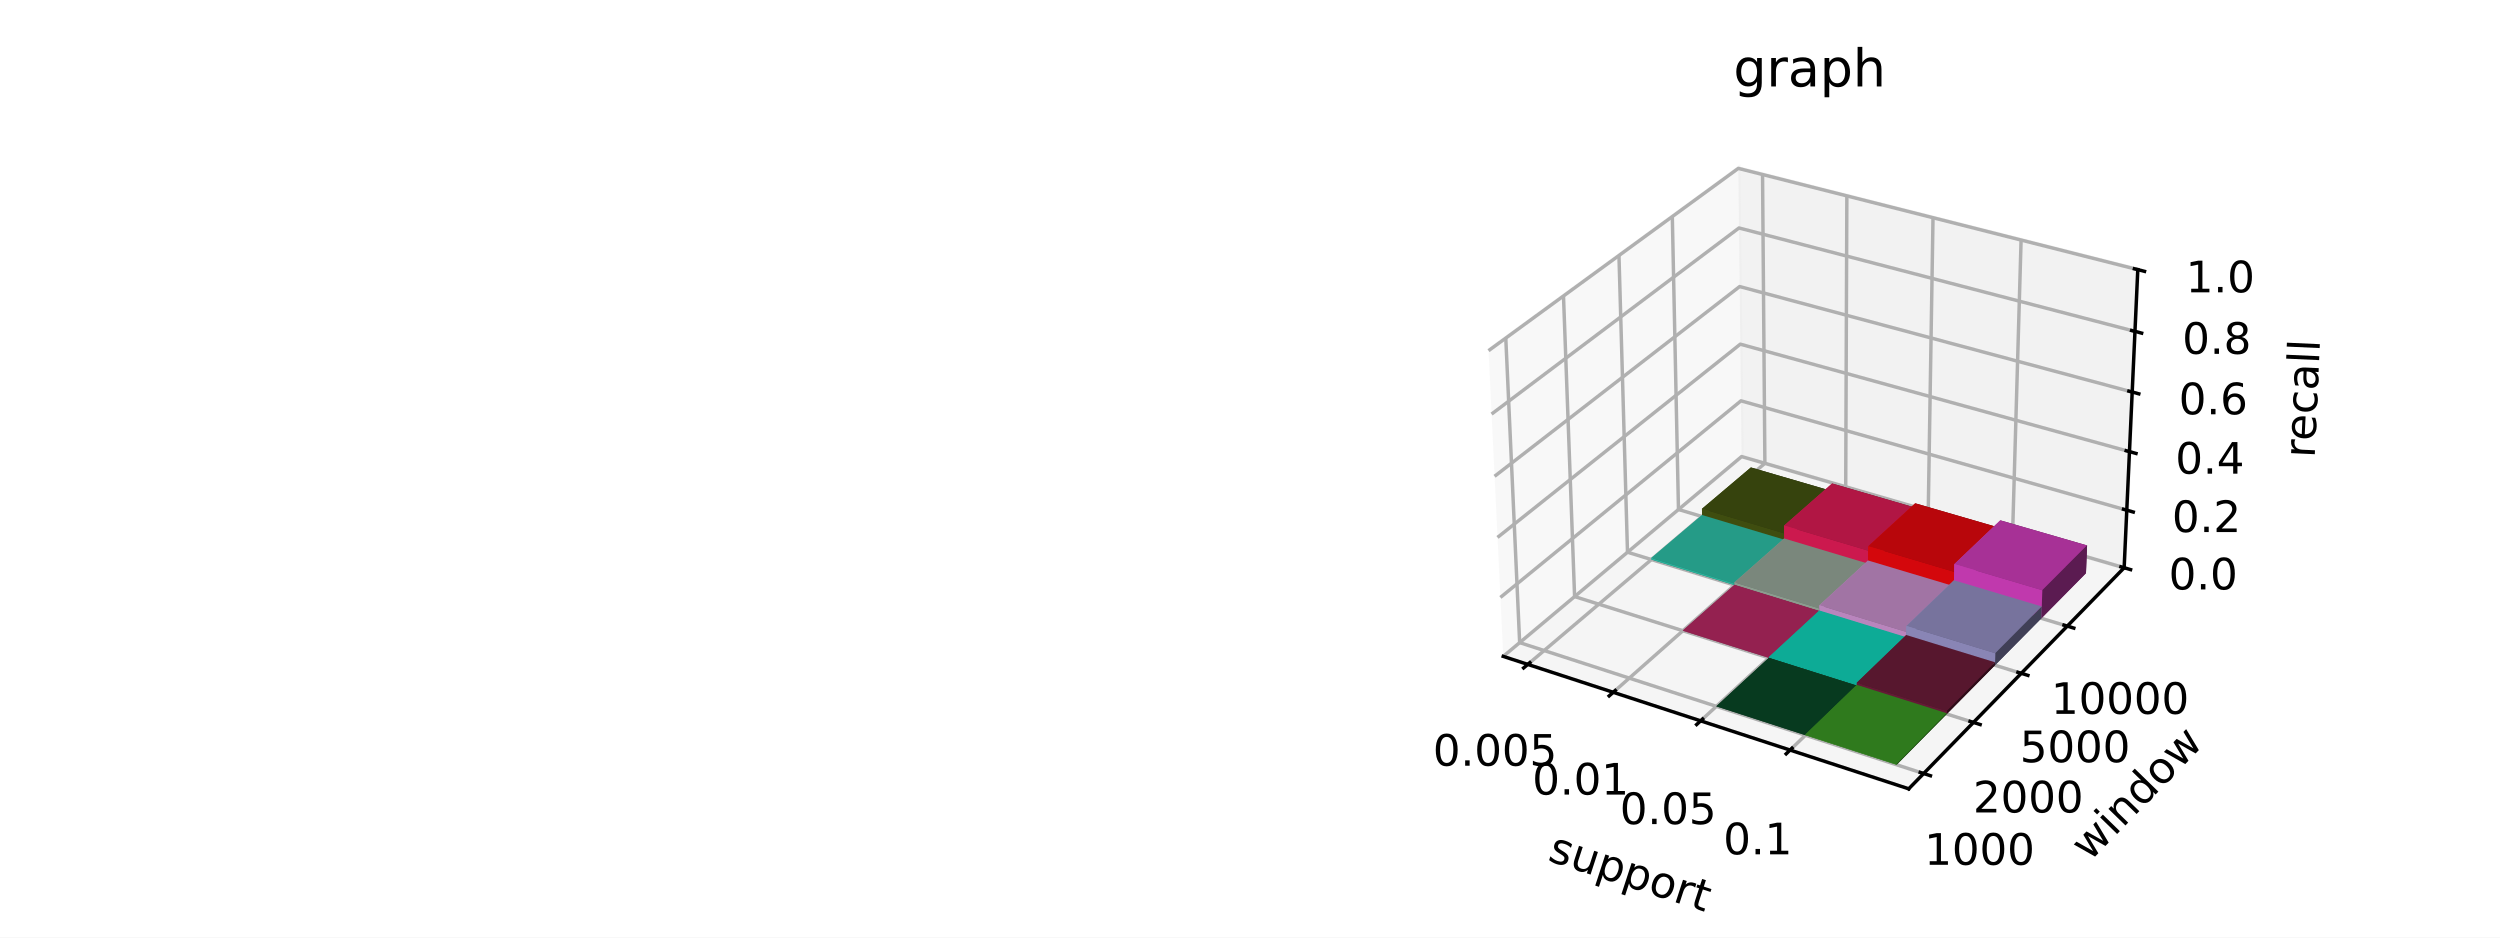
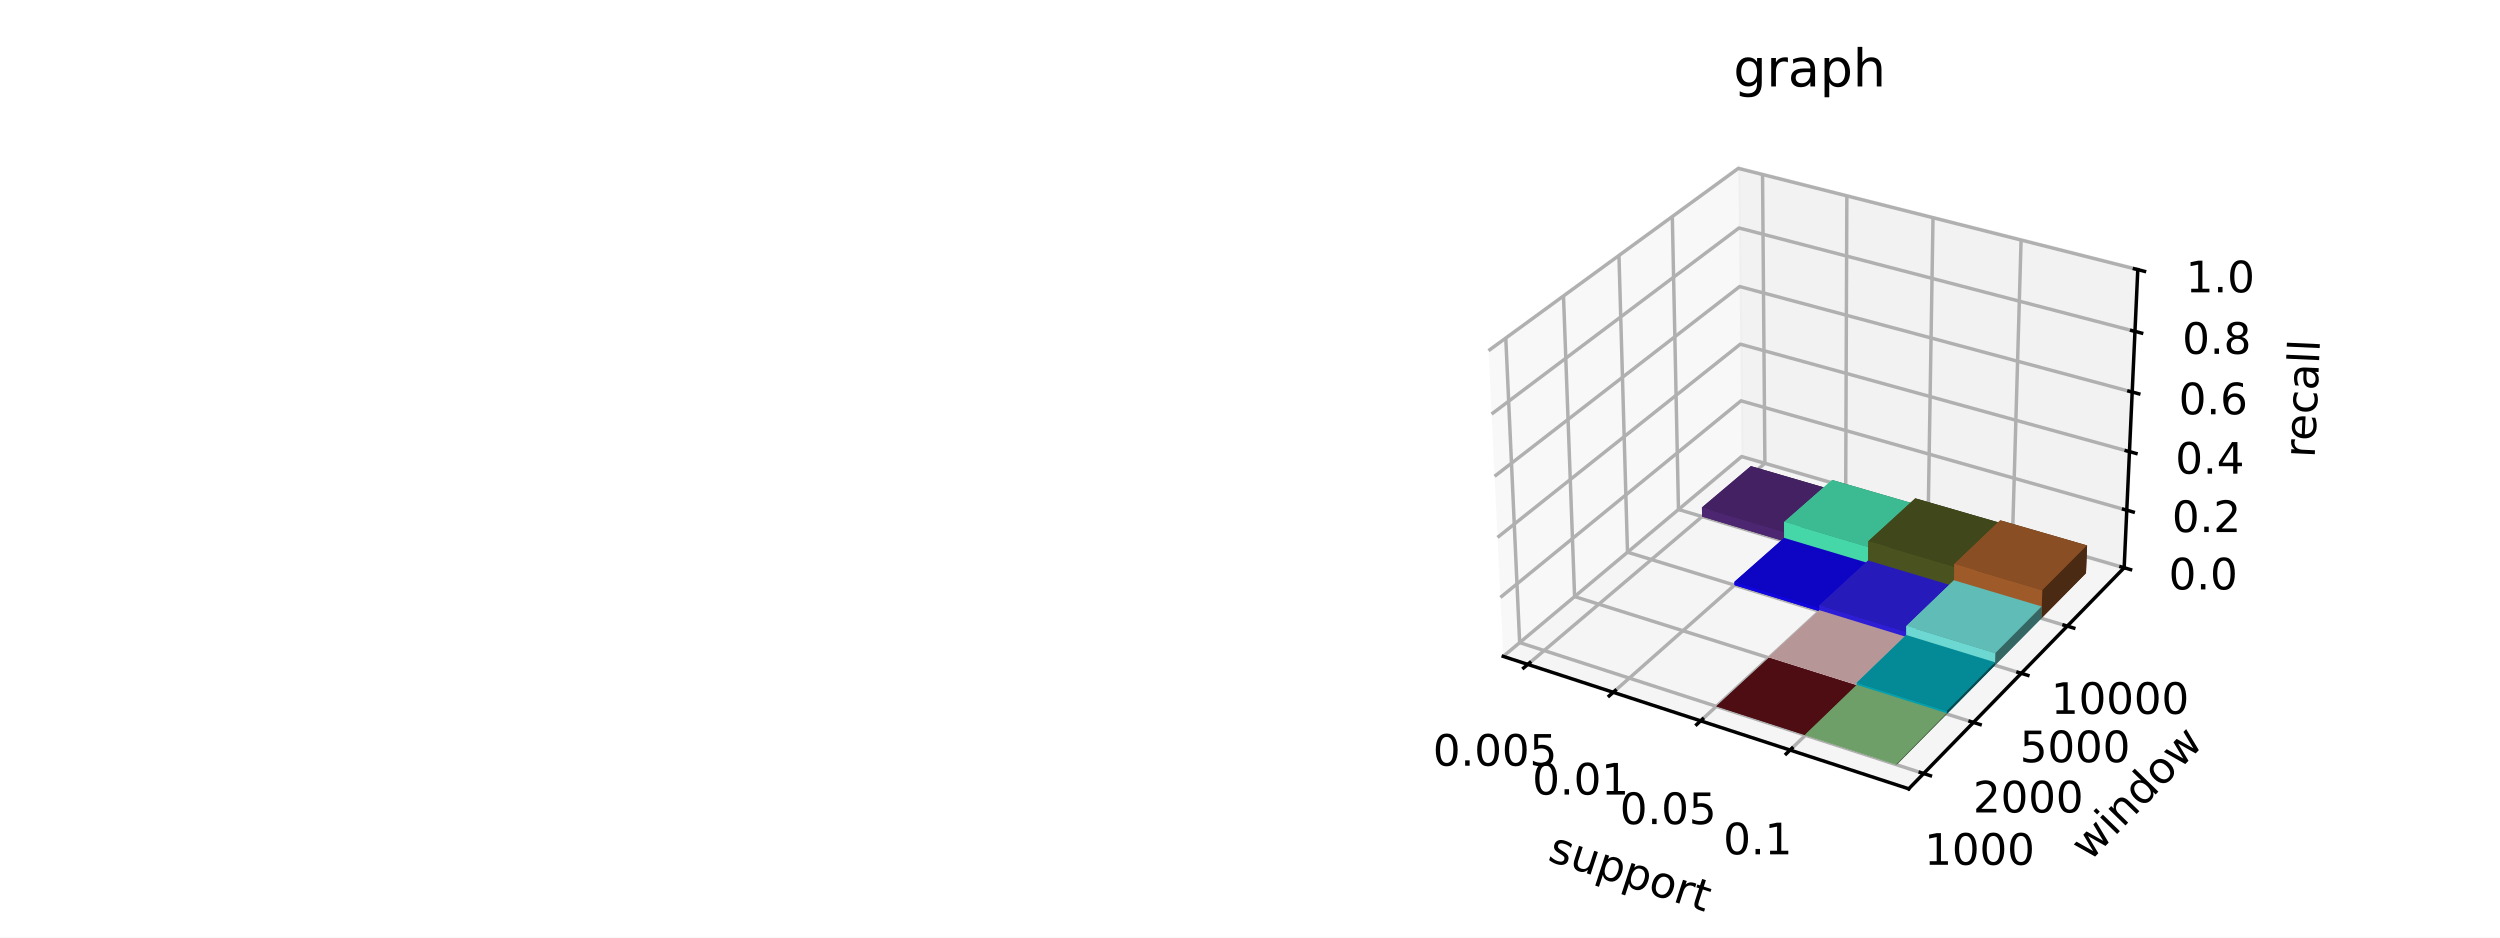
<svg xmlns="http://www.w3.org/2000/svg" xmlns:xlink="http://www.w3.org/1999/xlink" width="576pt" height="216pt" viewBox="0 0 576 216" version="1.1">
  <defs>
    <style type="text/css">*{stroke-linejoin: round; stroke-linecap: butt}</style>
  </defs>
  <g id="figure_1">
    <g id="patch_1">
      <path d="M 0 216  L 576 216  L 576 0  L 0 0  z " style="fill: #ffffff" />
    </g>
    <g id="patch_2">
      <path d="M 333.785 192.24  L 500.105 192.24  L 500.105 25.92  L 333.785 25.92  z " style="fill: #ffffff" />
    </g>
    <g id="pane3d_1">
      <g id="patch_3">
        <path d="M 346.344 151.231  L 401.268 105.192  L 400.505 38.796  L 342.952 80.796  " style="fill: #f2f2f2; opacity: 0.5; stroke: #f2f2f2; stroke-linejoin: miter" />
      </g>
    </g>
    <g id="pane3d_2">
      <g id="patch_4">
        <path d="M 401.268 105.192  L 489.402 130.809  L 492.547 62.126  L 400.505 38.796  " style="fill: #e6e6e6; opacity: 0.5; stroke: #e6e6e6; stroke-linejoin: miter" />
      </g>
    </g>
    <g id="pane3d_3">
      <g id="patch_5">
        <path d="M 346.344 151.231  L 439.77 181.744  L 489.402 130.809  L 401.268 105.192  " style="fill: #ececec; opacity: 0.5; stroke: #ececec; stroke-linejoin: miter" />
      </g>
    </g>
    <g id="grid3d_1">
      <g id="Line3DCollection_1">
        <path d="M 352.002 153.079  L 406.628 106.75  L 406.091 40.212  " style="fill: none; stroke: #b0b0b0; stroke-width: 0.8" />
        <path d="M 371.687 159.508  L 425.253 112.164  L 425.515 45.136  " style="fill: none; stroke: #b0b0b0; stroke-width: 0.8" />
        <path d="M 391.825 166.085  L 444.27 117.691  L 445.366 50.167  " style="fill: none; stroke: #b0b0b0; stroke-width: 0.8" />
        <path d="M 412.432 172.815  L 463.693 123.337  L 465.658 55.311  " style="fill: none; stroke: #b0b0b0; stroke-width: 0.8" />
      </g>
    </g>
    <g id="grid3d_2">
      <g id="Line3DCollection_2">
        <path d="M 346.932 77.891  L 350.129 148.058  L 443.204 178.22  " style="fill: none; stroke: #b0b0b0; stroke-width: 0.8" />
        <path d="M 360.228 68.188  L 362.787 137.447  L 454.675 166.447  " style="fill: none; stroke: #b0b0b0; stroke-width: 0.8" />
        <path d="M 373.008 58.862  L 374.976 127.231  L 465.698 155.136  " style="fill: none; stroke: #b0b0b0; stroke-width: 0.8" />
        <path d="M 385.302 49.89  L 386.719 117.387  L 476.298 144.258  " style="fill: none; stroke: #b0b0b0; stroke-width: 0.8" />
      </g>
    </g>
    <g id="grid3d_3">
      <g id="Line3DCollection_3">
        <path d="M 489.402 130.809  L 401.268 105.192  L 346.344 151.231  " style="fill: none; stroke: #b0b0b0; stroke-width: 0.8" />
        <path d="M 490.009 117.548  L 401.12 92.351  L 345.69 137.65  " style="fill: none; stroke: #b0b0b0; stroke-width: 0.8" />
        <path d="M 490.627 104.055  L 400.97 79.296  L 345.024 123.822  " style="fill: none; stroke: #b0b0b0; stroke-width: 0.8" />
        <path d="M 491.256 90.325  L 400.818 66.022  L 344.346 109.742  " style="fill: none; stroke: #b0b0b0; stroke-width: 0.8" />
        <path d="M 491.896 76.351  L 400.662 52.524  L 343.655 95.403  " style="fill: none; stroke: #b0b0b0; stroke-width: 0.8" />
        <path d="M 492.547 62.126  L 400.505 38.796  L 342.952 80.796  " style="fill: none; stroke: #b0b0b0; stroke-width: 0.8" />
      </g>
    </g>
    <g id="axis3d_1">
      <g id="line2d_1">
        <path d="M 346.344 151.231  L 439.77 181.744  " style="fill: none; stroke: #000000; stroke-width: 0.8; stroke-linecap: square" />
      </g>
      <g id="xtick_1">
        <g id="line2d_2">
          <path d="M 352.478 152.675  L 351.049 153.887  " style="fill: none; stroke: #000000; stroke-width: 0.8; stroke-linecap: square" />
        </g>
        <g id="text_1">
          <g transform="translate(330.1422 176.4231) scale(0.1 -0.1)">
            <defs>
              <path id="DejaVuSans-30" d="M 2034 4250  Q 1547 4250 1301 3770  Q 1056 3291 1056 2328  Q 1056 1369 1301 889  Q 1547 409 2034 409  Q 2525 409 2770 889  Q 3016 1369 3016 2328  Q 3016 3291 2770 3770  Q 2525 4250 2034 4250  z M 2034 4750  Q 2819 4750 3233 4129  Q 3647 3509 3647 2328  Q 3647 1150 3233 529  Q 2819 -91 2034 -91  Q 1250 -91 836 529  Q 422 1150 422 2328  Q 422 3509 836 4129  Q 1250 4750 2034 4750  z " transform="scale(0.015625)" />
              <path id="DejaVuSans-2e" d="M 684 794  L 1344 794  L 1344 0  L 684 0  L 684 794  z " transform="scale(0.015625)" />
              <path id="DejaVuSans-35" d="M 691 4666  L 3169 4666  L 3169 4134  L 1269 4134  L 1269 2991  Q 1406 3038 1543 3061  Q 1681 3084 1819 3084  Q 2600 3084 3056 2656  Q 3513 2228 3513 1497  Q 3513 744 3044 326  Q 2575 -91 1722 -91  Q 1428 -91 1123 -41  Q 819 9 494 109  L 494 744  Q 775 591 1075 516  Q 1375 441 1709 441  Q 2250 441 2565 725  Q 2881 1009 2881 1497  Q 2881 1984 2565 2268  Q 2250 2553 1709 2553  Q 1456 2553 1204 2497  Q 953 2441 691 2322  L 691 4666  z " transform="scale(0.015625)" />
            </defs>
            <use xlink:href="#DejaVuSans-30" />
            <use xlink:href="#DejaVuSans-2e" x="63.623" />
            <use xlink:href="#DejaVuSans-30" x="95.41" />
            <use xlink:href="#DejaVuSans-30" x="159.033" />
            <use xlink:href="#DejaVuSans-35" x="222.656" />
          </g>
        </g>
      </g>
      <g id="xtick_2">
        <g id="line2d_3">
          <path d="M 372.154 159.095  L 370.752 160.335  " style="fill: none; stroke: #000000; stroke-width: 0.8; stroke-linecap: square" />
        </g>
        <g id="text_2">
          <g transform="translate(353.041 183.0712) scale(0.1 -0.1)">
            <defs>
              <path id="DejaVuSans-31" d="M 794 531  L 1825 531  L 1825 4091  L 703 3866  L 703 4441  L 1819 4666  L 2450 4666  L 2450 531  L 3481 531  L 3481 0  L 794 0  L 794 531  z " transform="scale(0.015625)" />
            </defs>
            <use xlink:href="#DejaVuSans-30" />
            <use xlink:href="#DejaVuSans-2e" x="63.623" />
            <use xlink:href="#DejaVuSans-30" x="95.41" />
            <use xlink:href="#DejaVuSans-31" x="159.033" />
          </g>
        </g>
      </g>
      <g id="xtick_3">
        <g id="line2d_4">
          <path d="M 392.283 165.663  L 390.908 166.931  " style="fill: none; stroke: #000000; stroke-width: 0.8; stroke-linecap: square" />
        </g>
        <g id="text_3">
          <g transform="translate(373.2149 189.8732) scale(0.1 -0.1)">
            <use xlink:href="#DejaVuSans-30" />
            <use xlink:href="#DejaVuSans-2e" x="63.623" />
            <use xlink:href="#DejaVuSans-30" x="95.41" />
            <use xlink:href="#DejaVuSans-35" x="159.033" />
          </g>
        </g>
      </g>
      <g id="xtick_4">
        <g id="line2d_5">
          <path d="M 412.88 172.383  L 411.535 173.681  " style="fill: none; stroke: #000000; stroke-width: 0.8; stroke-linecap: square" />
        </g>
        <g id="text_4">
          <g transform="translate(397.0425 196.8345) scale(0.1 -0.1)">
            <use xlink:href="#DejaVuSans-30" />
            <use xlink:href="#DejaVuSans-2e" x="63.623" />
            <use xlink:href="#DejaVuSans-31" x="95.41" />
          </g>
        </g>
      </g>
      <g id="text_5">
        <g transform="translate(356.3474 198.1969) rotate(-341.913) scale(0.1 -0.1)">
          <defs>
            <path id="DejaVuSans-73" d="M 2834 3397  L 2834 2853  Q 2591 2978 2328 3040  Q 2066 3103 1784 3103  Q 1356 3103 1142 2972  Q 928 2841 928 2578  Q 928 2378 1081 2264  Q 1234 2150 1697 2047  L 1894 2003  Q 2506 1872 2764 1633  Q 3022 1394 3022 966  Q 3022 478 2636 193  Q 2250 -91 1575 -91  Q 1294 -91 989 -36  Q 684 19 347 128  L 347 722  Q 666 556 975 473  Q 1284 391 1588 391  Q 1994 391 2212 530  Q 2431 669 2431 922  Q 2431 1156 2273 1281  Q 2116 1406 1581 1522  L 1381 1569  Q 847 1681 609 1914  Q 372 2147 372 2553  Q 372 3047 722 3315  Q 1072 3584 1716 3584  Q 2034 3584 2315 3537  Q 2597 3491 2834 3397  z " transform="scale(0.015625)" />
            <path id="DejaVuSans-75" d="M 544 1381  L 544 3500  L 1119 3500  L 1119 1403  Q 1119 906 1312 657  Q 1506 409 1894 409  Q 2359 409 2629 706  Q 2900 1003 2900 1516  L 2900 3500  L 3475 3500  L 3475 0  L 2900 0  L 2900 538  Q 2691 219 2414 64  Q 2138 -91 1772 -91  Q 1169 -91 856 284  Q 544 659 544 1381  z M 1991 3584  L 1991 3584  z " transform="scale(0.015625)" />
            <path id="DejaVuSans-70" d="M 1159 525  L 1159 -1331  L 581 -1331  L 581 3500  L 1159 3500  L 1159 2969  Q 1341 3281 1617 3432  Q 1894 3584 2278 3584  Q 2916 3584 3314 3078  Q 3713 2572 3713 1747  Q 3713 922 3314 415  Q 2916 -91 2278 -91  Q 1894 -91 1617 61  Q 1341 213 1159 525  z M 3116 1747  Q 3116 2381 2855 2742  Q 2594 3103 2138 3103  Q 1681 3103 1420 2742  Q 1159 2381 1159 1747  Q 1159 1113 1420 752  Q 1681 391 2138 391  Q 2594 391 2855 752  Q 3116 1113 3116 1747  z " transform="scale(0.015625)" />
            <path id="DejaVuSans-6f" d="M 1959 3097  Q 1497 3097 1228 2736  Q 959 2375 959 1747  Q 959 1119 1226 758  Q 1494 397 1959 397  Q 2419 397 2687 759  Q 2956 1122 2956 1747  Q 2956 2369 2687 2733  Q 2419 3097 1959 3097  z M 1959 3584  Q 2709 3584 3137 3096  Q 3566 2609 3566 1747  Q 3566 888 3137 398  Q 2709 -91 1959 -91  Q 1206 -91 779 398  Q 353 888 353 1747  Q 353 2609 779 3096  Q 1206 3584 1959 3584  z " transform="scale(0.015625)" />
            <path id="DejaVuSans-72" d="M 2631 2963  Q 2534 3019 2420 3045  Q 2306 3072 2169 3072  Q 1681 3072 1420 2755  Q 1159 2438 1159 1844  L 1159 0  L 581 0  L 581 3500  L 1159 3500  L 1159 2956  Q 1341 3275 1631 3429  Q 1922 3584 2338 3584  Q 2397 3584 2469 3576  Q 2541 3569 2628 3553  L 2631 2963  z " transform="scale(0.015625)" />
            <path id="DejaVuSans-74" d="M 1172 4494  L 1172 3500  L 2356 3500  L 2356 3053  L 1172 3053  L 1172 1153  Q 1172 725 1289 603  Q 1406 481 1766 481  L 2356 481  L 2356 0  L 1766 0  Q 1100 0 847 248  Q 594 497 594 1153  L 594 3053  L 172 3053  L 172 3500  L 594 3500  L 594 4494  L 1172 4494  z " transform="scale(0.015625)" />
          </defs>
          <use xlink:href="#DejaVuSans-73" />
          <use xlink:href="#DejaVuSans-75" x="52.1" />
          <use xlink:href="#DejaVuSans-70" x="115.479" />
          <use xlink:href="#DejaVuSans-70" x="178.955" />
          <use xlink:href="#DejaVuSans-6f" x="242.432" />
          <use xlink:href="#DejaVuSans-72" x="303.613" />
          <use xlink:href="#DejaVuSans-74" x="344.727" />
        </g>
      </g>
    </g>
    <g id="axis3d_2">
      <g id="line2d_6">
        <path d="M 489.402 130.809  L 439.77 181.744  " style="fill: none; stroke: #000000; stroke-width: 0.8; stroke-linecap: square" />
      </g>
      <g id="xtick_5">
        <g id="line2d_7">
          <path d="M 442.42 177.965  L 444.775 178.729  " style="fill: none; stroke: #000000; stroke-width: 0.8; stroke-linecap: square" />
        </g>
        <g id="text_6">
          <g transform="translate(443.3644 199.2461) scale(0.1 -0.1)">
            <use xlink:href="#DejaVuSans-31" />
            <use xlink:href="#DejaVuSans-30" x="63.623" />
            <use xlink:href="#DejaVuSans-30" x="127.246" />
            <use xlink:href="#DejaVuSans-30" x="190.869" />
          </g>
        </g>
      </g>
      <g id="xtick_6">
        <g id="line2d_8">
          <path d="M 453.902 166.203  L 456.224 166.936  " style="fill: none; stroke: #000000; stroke-width: 0.8; stroke-linecap: square" />
        </g>
        <g id="text_7">
          <g transform="translate(454.589 187.195) scale(0.1 -0.1)">
            <defs>
              <path id="DejaVuSans-32" d="M 1228 531  L 3431 531  L 3431 0  L 469 0  L 469 531  Q 828 903 1448 1529  Q 2069 2156 2228 2338  Q 2531 2678 2651 2914  Q 2772 3150 2772 3378  Q 2772 3750 2511 3984  Q 2250 4219 1831 4219  Q 1534 4219 1204 4116  Q 875 4013 500 3803  L 500 4441  Q 881 4594 1212 4672  Q 1544 4750 1819 4750  Q 2544 4750 2975 4387  Q 3406 4025 3406 3419  Q 3406 3131 3298 2873  Q 3191 2616 2906 2266  Q 2828 2175 2409 1742  Q 1991 1309 1228 531  z " transform="scale(0.015625)" />
            </defs>
            <use xlink:href="#DejaVuSans-32" />
            <use xlink:href="#DejaVuSans-30" x="63.623" />
            <use xlink:href="#DejaVuSans-30" x="127.246" />
            <use xlink:href="#DejaVuSans-30" x="190.869" />
          </g>
        </g>
      </g>
      <g id="xtick_7">
        <g id="line2d_9">
          <path d="M 464.935 154.901  L 467.226 155.606  " style="fill: none; stroke: #000000; stroke-width: 0.8; stroke-linecap: square" />
        </g>
        <g id="text_8">
          <g transform="translate(465.3744 175.6155) scale(0.1 -0.1)">
            <use xlink:href="#DejaVuSans-35" />
            <use xlink:href="#DejaVuSans-30" x="63.623" />
            <use xlink:href="#DejaVuSans-30" x="127.246" />
            <use xlink:href="#DejaVuSans-30" x="190.869" />
          </g>
        </g>
      </g>
      <g id="xtick_8">
        <g id="line2d_10">
          <path d="M 475.545 144.032  L 477.805 144.71  " style="fill: none; stroke: #000000; stroke-width: 0.8; stroke-linecap: square" />
        </g>
        <g id="text_9">
          <g transform="translate(472.5646 164.4804) scale(0.1 -0.1)">
            <use xlink:href="#DejaVuSans-31" />
            <use xlink:href="#DejaVuSans-30" x="63.623" />
            <use xlink:href="#DejaVuSans-30" x="127.246" />
            <use xlink:href="#DejaVuSans-30" x="190.869" />
            <use xlink:href="#DejaVuSans-30" x="254.492" />
          </g>
        </g>
      </g>
      <g id="text_10">
        <g transform="translate(481.4248 198.6808) rotate(-45.74211) scale(0.1 -0.1)">
          <defs>
            <path id="DejaVuSans-77" d="M 269 3500  L 844 3500  L 1563 769  L 2278 3500  L 2956 3500  L 3675 769  L 4391 3500  L 4966 3500  L 4050 0  L 3372 0  L 2619 2869  L 1863 0  L 1184 0  L 269 3500  z " transform="scale(0.015625)" />
            <path id="DejaVuSans-69" d="M 603 3500  L 1178 3500  L 1178 0  L 603 0  L 603 3500  z M 603 4863  L 1178 4863  L 1178 4134  L 603 4134  L 603 4863  z " transform="scale(0.015625)" />
            <path id="DejaVuSans-6e" d="M 3513 2113  L 3513 0  L 2938 0  L 2938 2094  Q 2938 2591 2744 2837  Q 2550 3084 2163 3084  Q 1697 3084 1428 2787  Q 1159 2491 1159 1978  L 1159 0  L 581 0  L 581 3500  L 1159 3500  L 1159 2956  Q 1366 3272 1645 3428  Q 1925 3584 2291 3584  Q 2894 3584 3203 3211  Q 3513 2838 3513 2113  z " transform="scale(0.015625)" />
            <path id="DejaVuSans-64" d="M 2906 2969  L 2906 4863  L 3481 4863  L 3481 0  L 2906 0  L 2906 525  Q 2725 213 2448 61  Q 2172 -91 1784 -91  Q 1150 -91 751 415  Q 353 922 353 1747  Q 353 2572 751 3078  Q 1150 3584 1784 3584  Q 2172 3584 2448 3432  Q 2725 3281 2906 2969  z M 947 1747  Q 947 1113 1208 752  Q 1469 391 1925 391  Q 2381 391 2643 752  Q 2906 1113 2906 1747  Q 2906 2381 2643 2742  Q 2381 3103 1925 3103  Q 1469 3103 1208 2742  Q 947 2381 947 1747  z " transform="scale(0.015625)" />
          </defs>
          <use xlink:href="#DejaVuSans-77" />
          <use xlink:href="#DejaVuSans-69" x="81.787" />
          <use xlink:href="#DejaVuSans-6e" x="109.57" />
          <use xlink:href="#DejaVuSans-64" x="172.949" />
          <use xlink:href="#DejaVuSans-6f" x="236.426" />
          <use xlink:href="#DejaVuSans-77" x="297.607" />
        </g>
      </g>
    </g>
    <g id="axis3d_3">
      <g id="line2d_11">
        <path d="M 489.402 130.809  L 492.547 62.126  " style="fill: none; stroke: #000000; stroke-width: 0.8; stroke-linecap: square" />
      </g>
      <g id="xtick_9">
        <g id="line2d_12">
          <path d="M 488.662 130.594  L 490.883 131.24  " style="fill: none; stroke: #000000; stroke-width: 0.8; stroke-linecap: square" />
        </g>
        <g id="text_11">
          <g transform="translate(499.6663 135.8073) scale(0.1 -0.1)">
            <use xlink:href="#DejaVuSans-30" />
            <use xlink:href="#DejaVuSans-2e" x="63.623" />
            <use xlink:href="#DejaVuSans-30" x="95.41" />
          </g>
        </g>
      </g>
      <g id="xtick_10">
        <g id="line2d_13">
          <path d="M 489.263 117.336  L 491.504 117.972  " style="fill: none; stroke: #000000; stroke-width: 0.8; stroke-linecap: square" />
        </g>
        <g id="text_12">
          <g transform="translate(500.4274 122.5877) scale(0.1 -0.1)">
            <use xlink:href="#DejaVuSans-30" />
            <use xlink:href="#DejaVuSans-2e" x="63.623" />
            <use xlink:href="#DejaVuSans-32" x="95.41" />
          </g>
        </g>
      </g>
      <g id="xtick_11">
        <g id="line2d_14">
          <path d="M 489.874 103.847  L 492.135 104.472  " style="fill: none; stroke: #000000; stroke-width: 0.8; stroke-linecap: square" />
        </g>
        <g id="text_13">
          <g transform="translate(501.2018 109.1385) scale(0.1 -0.1)">
            <defs>
              <path id="DejaVuSans-34" d="M 2419 4116  L 825 1625  L 2419 1625  L 2419 4116  z M 2253 4666  L 3047 4666  L 3047 1625  L 3713 1625  L 3713 1100  L 3047 1100  L 3047 0  L 2419 0  L 2419 1100  L 313 1100  L 313 1709  L 2253 4666  z " transform="scale(0.015625)" />
            </defs>
            <use xlink:href="#DejaVuSans-30" />
            <use xlink:href="#DejaVuSans-2e" x="63.623" />
            <use xlink:href="#DejaVuSans-34" x="95.41" />
          </g>
        </g>
      </g>
      <g id="xtick_12">
        <g id="line2d_15">
          <path d="M 490.496 90.121  L 492.778 90.734  " style="fill: none; stroke: #000000; stroke-width: 0.8; stroke-linecap: square" />
        </g>
        <g id="text_14">
          <g transform="translate(501.9897 95.45369) scale(0.1 -0.1)">
            <defs>
              <path id="DejaVuSans-36" d="M 2113 2584  Q 1688 2584 1439 2293  Q 1191 2003 1191 1497  Q 1191 994 1439 701  Q 1688 409 2113 409  Q 2538 409 2786 701  Q 3034 994 3034 1497  Q 3034 2003 2786 2293  Q 2538 2584 2113 2584  z M 3366 4563  L 3366 3988  Q 3128 4100 2886 4159  Q 2644 4219 2406 4219  Q 1781 4219 1451 3797  Q 1122 3375 1075 2522  Q 1259 2794 1537 2939  Q 1816 3084 2150 3084  Q 2853 3084 3261 2657  Q 3669 2231 3669 1497  Q 3669 778 3244 343  Q 2819 -91 2113 -91  Q 1303 -91 875 529  Q 447 1150 447 2328  Q 447 3434 972 4092  Q 1497 4750 2381 4750  Q 2619 4750 2861 4703  Q 3103 4656 3366 4563  z " transform="scale(0.015625)" />
            </defs>
            <use xlink:href="#DejaVuSans-30" />
            <use xlink:href="#DejaVuSans-2e" x="63.623" />
            <use xlink:href="#DejaVuSans-36" x="95.41" />
          </g>
        </g>
      </g>
      <g id="xtick_13">
        <g id="line2d_16">
          <path d="M 491.129 76.151  L 493.432 76.752  " style="fill: none; stroke: #000000; stroke-width: 0.8; stroke-linecap: square" />
        </g>
        <g id="text_15">
          <g transform="translate(502.7915 81.52706) scale(0.1 -0.1)">
            <defs>
              <path id="DejaVuSans-38" d="M 2034 2216  Q 1584 2216 1326 1975  Q 1069 1734 1069 1313  Q 1069 891 1326 650  Q 1584 409 2034 409  Q 2484 409 2743 651  Q 3003 894 3003 1313  Q 3003 1734 2745 1975  Q 2488 2216 2034 2216  z M 1403 2484  Q 997 2584 770 2862  Q 544 3141 544 3541  Q 544 4100 942 4425  Q 1341 4750 2034 4750  Q 2731 4750 3128 4425  Q 3525 4100 3525 3541  Q 3525 3141 3298 2862  Q 3072 2584 2669 2484  Q 3125 2378 3379 2068  Q 3634 1759 3634 1313  Q 3634 634 3220 271  Q 2806 -91 2034 -91  Q 1263 -91 848 271  Q 434 634 434 1313  Q 434 1759 690 2068  Q 947 2378 1403 2484  z M 1172 3481  Q 1172 3119 1398 2916  Q 1625 2713 2034 2713  Q 2441 2713 2670 2916  Q 2900 3119 2900 3481  Q 2900 3844 2670 4047  Q 2441 4250 2034 4250  Q 1625 4250 1398 4047  Q 1172 3844 1172 3481  z " transform="scale(0.015625)" />
            </defs>
            <use xlink:href="#DejaVuSans-30" />
            <use xlink:href="#DejaVuSans-2e" x="63.623" />
            <use xlink:href="#DejaVuSans-38" x="95.41" />
          </g>
        </g>
      </g>
      <g id="xtick_14">
        <g id="line2d_17">
          <path d="M 491.773 61.93  L 494.097 62.519  " style="fill: none; stroke: #000000; stroke-width: 0.8; stroke-linecap: square" />
        </g>
        <g id="text_16">
          <g transform="translate(503.6077 67.35212) scale(0.1 -0.1)">
            <use xlink:href="#DejaVuSans-31" />
            <use xlink:href="#DejaVuSans-2e" x="63.623" />
            <use xlink:href="#DejaVuSans-30" x="95.41" />
          </g>
        </g>
      </g>
      <g id="text_17">
        <g transform="translate(533.2896 105.5552) rotate(-87.37809) scale(0.1 -0.1)">
          <defs>
            <path id="DejaVuSans-65" d="M 3597 1894  L 3597 1613  L 953 1613  Q 991 1019 1311 708  Q 1631 397 2203 397  Q 2534 397 2845 478  Q 3156 559 3463 722  L 3463 178  Q 3153 47 2828 -22  Q 2503 -91 2169 -91  Q 1331 -91 842 396  Q 353 884 353 1716  Q 353 2575 817 3079  Q 1281 3584 2069 3584  Q 2775 3584 3186 3129  Q 3597 2675 3597 1894  z M 3022 2063  Q 3016 2534 2758 2815  Q 2500 3097 2075 3097  Q 1594 3097 1305 2825  Q 1016 2553 972 2059  L 3022 2063  z " transform="scale(0.015625)" />
            <path id="DejaVuSans-63" d="M 3122 3366  L 3122 2828  Q 2878 2963 2633 3030  Q 2388 3097 2138 3097  Q 1578 3097 1268 2742  Q 959 2388 959 1747  Q 959 1106 1268 751  Q 1578 397 2138 397  Q 2388 397 2633 464  Q 2878 531 3122 666  L 3122 134  Q 2881 22 2623 -34  Q 2366 -91 2075 -91  Q 1284 -91 818 406  Q 353 903 353 1747  Q 353 2603 823 3093  Q 1294 3584 2113 3584  Q 2378 3584 2631 3529  Q 2884 3475 3122 3366  z " transform="scale(0.015625)" />
            <path id="DejaVuSans-61" d="M 2194 1759  Q 1497 1759 1228 1600  Q 959 1441 959 1056  Q 959 750 1161 570  Q 1363 391 1709 391  Q 2188 391 2477 730  Q 2766 1069 2766 1631  L 2766 1759  L 2194 1759  z M 3341 1997  L 3341 0  L 2766 0  L 2766 531  Q 2569 213 2275 61  Q 1981 -91 1556 -91  Q 1019 -91 701 211  Q 384 513 384 1019  Q 384 1609 779 1909  Q 1175 2209 1959 2209  L 2766 2209  L 2766 2266  Q 2766 2663 2505 2880  Q 2244 3097 1772 3097  Q 1472 3097 1187 3025  Q 903 2953 641 2809  L 641 3341  Q 956 3463 1253 3523  Q 1550 3584 1831 3584  Q 2591 3584 2966 3190  Q 3341 2797 3341 1997  z " transform="scale(0.015625)" />
            <path id="DejaVuSans-6c" d="M 603 4863  L 1178 4863  L 1178 0  L 603 0  L 603 4863  z " transform="scale(0.015625)" />
          </defs>
          <use xlink:href="#DejaVuSans-72" />
          <use xlink:href="#DejaVuSans-65" x="38.863" />
          <use xlink:href="#DejaVuSans-63" x="100.387" />
          <use xlink:href="#DejaVuSans-61" x="155.367" />
          <use xlink:href="#DejaVuSans-6c" x="216.646" />
          <use xlink:href="#DejaVuSans-6c" x="244.43" />
        </g>
      </g>
    </g>
    <g id="axes_1">
      <g id="Poly3DCollection_1">
-         <path d="M 403.42 109.471  L 403.402 107.697  L 422.113 113.156  L 422.11 114.942  z " clip-path="url(#p45c128a2d9)" style="fill: #1e2407" />
-         <path d="M 392.161 119.02  L 392.13 117.225  L 403.402 107.697  L 403.42 109.471  z " clip-path="url(#p45c128a2d9)" style="fill: #3f4d0f" />
-         <path d="M 392.161 119.02  L 403.42 109.471  L 422.11 114.942  L 411.076 124.694  z " clip-path="url(#p45c128a2d9)" style="fill: #262e09" />
-         <path d="M 392.13 117.225  L 411.067 122.886  L 422.113 113.156  L 403.402 107.697  z " clip-path="url(#p45c128a2d9)" style="fill: #36430d" />
-         <path d="M 422.11 114.942  L 422.117 111.392  L 441.247 116.954  L 441.196 120.528  z " clip-path="url(#p45c128a2d9)" style="fill: #600c25" />
-         <path d="M 411.076 124.694  L 422.11 114.942  L 422.113 113.156  L 411.067 122.886  z " clip-path="url(#p45c128a2d9)" style="fill: #1e2407" />
-         <path d="M 411.076 124.694  L 411.057 121.101  L 422.117 111.392  L 422.11 114.942  z " clip-path="url(#p45c128a2d9)" style="fill: #cc194e" />
-         <path d="M 392.161 119.02  L 392.155 118.662  L 411.075 124.334  L 411.076 124.694  z " clip-path="url(#p45c128a2d9)" style="fill: #145449" />
-         <path d="M 392.161 119.02  L 411.076 124.694  L 411.067 122.886  L 392.13 117.225  z " clip-path="url(#p45c128a2d9)" style="fill: #3f4d0f" />
-         <path d="M 411.076 124.694  L 422.11 114.942  L 441.196 120.528  L 430.4 130.49  z " clip-path="url(#p45c128a2d9)" style="fill: #7b0f2f" />
-         <path d="M 411.057 121.101  L 430.427 126.872  L 441.247 116.954  L 422.117 111.392  z " clip-path="url(#p45c128a2d9)" style="fill: #b11644" />
-         <path d="M 380.482 128.925  L 380.473 128.563  L 392.155 118.662  L 392.161 119.02  z " clip-path="url(#p45c128a2d9)" style="fill: #2ab39c" />
-         <path d="M 441.196 120.528  L 441.261 115.959  L 460.815 121.633  L 460.691 126.235  z " clip-path="url(#p45c128a2d9)" style="fill: #640306" />
-         <path d="M 430.4 130.49  L 441.196 120.528  L 441.247 116.954  L 430.427 126.872  z " clip-path="url(#p45c128a2d9)" style="fill: #600c25" />
-         <path d="M 430.4 130.49  L 430.434 125.865  L 441.261 115.959  L 441.196 120.528  z " clip-path="url(#p45c128a2d9)" style="fill: #d4070c" />
-         <path d="M 380.482 128.925  L 392.161 119.02  L 411.076 124.694  L 399.627 134.813  z " clip-path="url(#p45c128a2d9)" style="fill: #1a6c5e" />
-         <path d="M 380.473 128.563  L 399.622 134.449  L 411.075 124.334  L 392.155 118.662  z " clip-path="url(#p45c128a2d9)" style="fill: #259b87" />
-         <path d="M 411.076 124.694  L 411.073 124.066  L 430.405 129.858  L 430.4 130.49  z " clip-path="url(#p45c128a2d9)" style="fill: #424943" />
-         <path d="M 411.076 124.694  L 430.4 130.49  L 430.427 126.872  L 411.057 121.101  z " clip-path="url(#p45c128a2d9)" style="fill: #cc194e" />
-         <path d="M 430.4 130.49  L 441.196 120.528  L 460.691 126.235  L 450.146 136.413  z " clip-path="url(#p45c128a2d9)" style="fill: #800407" />
-         <path d="M 399.627 134.813  L 411.076 124.694  L 411.075 124.334  L 399.622 134.449  z " clip-path="url(#p45c128a2d9)" style="fill: #145449" />
-         <path d="M 399.627 134.813  L 399.619 134.178  L 411.073 124.066  L 411.076 124.694  z " clip-path="url(#p45c128a2d9)" style="fill: #8c9c8f" />
-         <path d="M 430.434 125.865  L 450.24 131.755  L 460.815 121.633  L 441.261 115.959  z " clip-path="url(#p45c128a2d9)" style="fill: #b8060b" />
-         <path d="M 460.691 126.235  L 460.862 119.882  L 480.864 125.667  L 480.608 132.065  z " clip-path="url(#p45c128a2d9)" style="fill: #5b1b51" />
-         <path d="M 380.482 128.925  L 399.627 134.813  L 399.622 134.449  L 380.473 128.563  z " clip-path="url(#p45c128a2d9)" style="fill: #2ab39c" />
-         <path d="M 450.146 136.413  L 460.691 126.235  L 460.815 121.633  L 450.24 131.755  z " clip-path="url(#p45c128a2d9)" style="fill: #640306" />
-         <path d="M 450.146 136.413  L 450.276 129.982  L 460.862 119.882  L 460.691 126.235  z " clip-path="url(#p45c128a2d9)" style="fill: #c039ad" />
-         <path d="M 399.627 134.813  L 411.076 124.694  L 430.4 130.49  L 419.193 140.832  z " clip-path="url(#p45c128a2d9)" style="fill: #555e56" />
-         <path d="M 399.619 134.178  L 419.193 140.192  L 430.405 129.858  L 411.073 124.066  z " clip-path="url(#p45c128a2d9)" style="fill: #7a877c" />
-         <path d="M 430.4 130.49  L 430.41 129.139  L 450.173 135.052  L 450.146 136.413  z " clip-path="url(#p45c128a2d9)" style="fill: #573f59" />
-         <path d="M 430.4 130.49  L 450.146 136.413  L 450.24 131.755  L 430.434 125.865  z " clip-path="url(#p45c128a2d9)" style="fill: #d4070c" />
-         <path d="M 450.146 136.413  L 460.691 126.235  L 480.608 132.065  L 470.327 142.467  z " clip-path="url(#p45c128a2d9)" style="fill: #742268" />
-         <path d="M 419.193 140.832  L 430.4 130.49  L 430.405 129.858  L 419.193 140.192  z " clip-path="url(#p45c128a2d9)" style="fill: #424943" />
-         <path d="M 419.193 140.832  L 419.193 139.464  L 430.41 129.139  L 430.4 130.49  z " clip-path="url(#p45c128a2d9)" style="fill: #b985bd" />
-         <path d="M 450.276 129.982  L 470.545 135.99  L 480.864 125.667  L 460.862 119.882  z " clip-path="url(#p45c128a2d9)" style="fill: #a73196" />
-         <path d="M 399.627 134.813  L 399.626 134.737  L 419.193 140.755  L 419.193 140.832  z " clip-path="url(#p45c128a2d9)" style="fill: #51122c" />
-         <path d="M 399.627 134.813  L 419.193 140.832  L 419.193 140.192  L 399.619 134.178  z " clip-path="url(#p45c128a2d9)" style="fill: #8c9c8f" />
-         <path d="M 470.327 142.467  L 480.608 132.065  L 480.864 125.667  L 470.545 135.99  z " clip-path="url(#p45c128a2d9)" style="fill: #5b1b51" />
-         <path d="M 419.193 140.832  L 430.4 130.49  L 450.146 136.413  L 439.194 146.984  z " clip-path="url(#p45c128a2d9)" style="fill: #705172" />
-         <path d="M 419.193 139.464  L 439.213 145.606  L 450.173 135.052  L 430.41 129.139  z " clip-path="url(#p45c128a2d9)" style="fill: #a174a4" />
-         <path d="M 450.146 136.413  L 450.201 133.699  L 470.419 139.734  L 470.327 142.467  z " clip-path="url(#p45c128a2d9)" style="fill: #403f56" />
-         <path d="M 387.738 145.322  L 387.736 145.245  L 399.626 134.737  L 399.627 134.813  z " clip-path="url(#p45c128a2d9)" style="fill: #ab265c" />
-         <path d="M 450.146 136.413  L 470.327 142.467  L 470.545 135.99  L 450.276 129.982  z " clip-path="url(#p45c128a2d9)" style="fill: #c039ad" />
-         <path d="M 439.194 146.984  L 450.146 136.413  L 450.173 135.052  L 439.213 145.606  z " clip-path="url(#p45c128a2d9)" style="fill: #573f59" />
-         <path d="M 439.194 146.984  L 439.231 144.237  L 450.201 133.699  L 450.146 136.413  z " clip-path="url(#p45c128a2d9)" style="fill: #8985b5" />
-         <path d="M 387.738 145.322  L 399.627 134.813  L 419.193 140.832  L 407.55 151.575  z " clip-path="url(#p45c128a2d9)" style="fill: #671738" />
-         <path d="M 387.736 145.245  L 407.55 151.497  L 419.193 140.755  L 399.626 134.737  z " clip-path="url(#p45c128a2d9)" style="fill: #942150" />
-         <path d="M 419.193 140.832  L 419.193 140.659  L 439.197 146.81  L 439.194 146.984  z " clip-path="url(#p45c128a2d9)" style="fill: #075d51" />
-         <path d="M 419.193 140.832  L 439.194 146.984  L 439.213 145.606  L 419.193 139.464  z " clip-path="url(#p45c128a2d9)" style="fill: #b985bd" />
-         <path d="M 439.194 146.984  L 450.146 136.413  L 470.327 142.467  L 459.646 153.274  z " clip-path="url(#p45c128a2d9)" style="fill: #52506e" />
-         <path d="M 439.231 144.237  L 459.72 150.508  L 470.419 139.734  L 450.201 133.699  z " clip-path="url(#p45c128a2d9)" style="fill: #77739d" />
-         <path d="M 407.55 151.575  L 419.193 140.832  L 419.193 140.755  L 407.55 151.497  z " clip-path="url(#p45c128a2d9)" style="fill: #51122c" />
-         <path d="M 407.55 151.575  L 407.549 151.4  L 419.193 140.659  L 419.193 140.832  z " clip-path="url(#p45c128a2d9)" style="fill: #0fc5ad" />
-         <path d="M 459.646 153.274  L 470.327 142.467  L 470.419 139.734  L 459.72 150.508  z " clip-path="url(#p45c128a2d9)" style="fill: #403f56" />
-         <path d="M 387.738 145.322  L 407.55 151.575  L 407.55 151.497  L 387.736 145.245  z " clip-path="url(#p45c128a2d9)" style="fill: #ab265c" />
-         <path d="M 407.55 151.575  L 419.193 140.832  L 439.194 146.984  L 427.813 157.97  z " clip-path="url(#p45c128a2d9)" style="fill: #097768" />
-         <path d="M 407.549 151.4  L 427.814 157.794  L 439.197 146.81  L 419.193 140.659  z " clip-path="url(#p45c128a2d9)" style="fill: #0dab96" />
-         <path d="M 439.194 146.984  L 439.203 146.308  L 459.664 152.594  L 459.646 153.274  z " clip-path="url(#p45c128a2d9)" style="fill: #2f0c19" />
-         <path d="M 439.194 146.984  L 459.646 153.274  L 459.72 150.508  L 439.231 144.237  z " clip-path="url(#p45c128a2d9)" style="fill: #8985b5" />
-         <path d="M 427.813 157.97  L 439.194 146.984  L 439.197 146.81  L 427.814 157.794  z " clip-path="url(#p45c128a2d9)" style="fill: #075d51" />
-         <path d="M 427.813 157.97  L 427.817 157.286  L 439.203 146.308  L 439.194 146.984  z " clip-path="url(#p45c128a2d9)" style="fill: #641a35" />
-         <path d="M 407.55 151.575  L 407.55 151.546  L 427.813 157.94  L 427.813 157.97  z " clip-path="url(#p45c128a2d9)" style="fill: #042011" />
-         <path d="M 407.55 151.575  L 427.813 157.97  L 427.814 157.794  L 407.549 151.4  z " clip-path="url(#p45c128a2d9)" style="fill: #0fc5ad" />
-         <path d="M 427.813 157.97  L 439.194 146.984  L 459.646 153.274  L 448.54 164.511  z " clip-path="url(#p45c128a2d9)" style="fill: #3c1020" />
-         <path d="M 427.817 157.286  L 448.553 163.822  L 459.664 152.594  L 439.203 146.308  z " clip-path="url(#p45c128a2d9)" style="fill: #57172e" />
-         <path d="M 395.447 162.744  L 395.446 162.714  L 407.55 151.546  L 407.55 151.575  z " clip-path="url(#p45c128a2d9)" style="fill: #084324" />
-         <path d="M 448.54 164.511  L 459.646 153.274  L 459.664 152.594  L 448.553 163.822  z " clip-path="url(#p45c128a2d9)" style="fill: #2f0c19" />
-         <path d="M 395.447 162.744  L 407.55 151.575  L 427.813 157.97  L 415.975 169.396  z " clip-path="url(#p45c128a2d9)" style="fill: #052815" />
-         <path d="M 395.446 162.714  L 415.975 169.366  L 427.813 157.94  L 407.55 151.546  z " clip-path="url(#p45c128a2d9)" style="fill: #073a1f" />
-         <path d="M 427.813 157.97  L 427.814 157.794  L 448.543 164.334  L 448.54 164.511  z " clip-path="url(#p45c128a2d9)" style="fill: #1a4210" />
-         <path d="M 427.813 157.97  L 448.54 164.511  L 448.553 163.822  L 427.817 157.286  z " clip-path="url(#p45c128a2d9)" style="fill: #641a35" />
-         <path d="M 415.975 169.396  L 427.813 157.97  L 427.813 157.94  L 415.975 169.366  z " clip-path="url(#p45c128a2d9)" style="fill: #042011" />
-         <path d="M 415.975 169.396  L 415.974 169.218  L 427.814 157.794  L 427.813 157.97  z " clip-path="url(#p45c128a2d9)" style="fill: #378c22" />
-         <path d="M 395.447 162.744  L 415.975 169.396  L 415.975 169.366  L 395.446 162.714  z " clip-path="url(#p45c128a2d9)" style="fill: #084324" />
-         <path d="M 415.975 169.396  L 427.813 157.97  L 448.54 164.511  L 436.984 176.204  z " clip-path="url(#p45c128a2d9)" style="fill: #215515" />
-         <path d="M 415.974 169.218  L 436.986 176.025  L 448.543 164.334  L 427.814 157.794  z " clip-path="url(#p45c128a2d9)" style="fill: #2f7a1d" />
-         <path d="M 436.984 176.204  L 448.54 164.511  L 448.543 164.334  L 436.986 176.025  z " clip-path="url(#p45c128a2d9)" style="fill: #1a4210" />
-         <path d="M 415.975 169.396  L 436.984 176.204  L 436.986 176.025  L 415.974 169.218  z " clip-path="url(#p45c128a2d9)" style="fill: #378c22" />
+         <path d="M 403.42 109.471  L 403.399 107.392  L 422.114 112.848  L 422.11 114.942  z " clip-path="url(#p6c2dd46577)" style="fill: #241236" />
+         <path d="M 392.161 119.02  L 392.124 116.916  L 403.399 107.392  L 403.42 109.471  z " clip-path="url(#p6c2dd46577)" style="fill: #4d2672" />
+         <path d="M 392.161 119.02  L 403.42 109.471  L 422.11 114.942  L 411.076 124.694  z " clip-path="url(#p6c2dd46577)" style="fill: #2e1745" />
+         <path d="M 392.124 116.916  L 411.065 122.575  L 422.114 112.848  L 403.399 107.392  z " clip-path="url(#p6c2dd46577)" style="fill: #432163" />
+         <path d="M 422.11 114.942  L 422.118 110.586  L 441.258 116.143  L 441.196 120.528  z " clip-path="url(#p6c2dd46577)" style="fill: #21654f" />
+         <path d="M 411.076 124.694  L 422.11 114.942  L 422.114 112.848  L 411.065 122.575  z " clip-path="url(#p6c2dd46577)" style="fill: #241236" />
+         <path d="M 411.076 124.694  L 411.053 120.286  L 422.118 110.586  L 422.11 114.942  z " clip-path="url(#p6c2dd46577)" style="fill: #46d7a8" />
+         <path d="M 392.161 119.02  L 411.076 124.694  L 411.065 122.575  L 392.124 116.916  z " clip-path="url(#p6c2dd46577)" style="fill: #4d2672" />
+         <path d="M 411.076 124.694  L 422.11 114.942  L 441.196 120.528  L 430.4 130.49  z " clip-path="url(#p6c2dd46577)" style="fill: #2a8266" />
+         <path d="M 411.053 120.286  L 430.433 126.051  L 441.258 116.143  L 422.118 110.586  z " clip-path="url(#p6c2dd46577)" style="fill: #3cbb92" />
+         <path d="M 441.196 120.528  L 441.277 114.812  L 460.846 120.478  L 460.691 126.235  z " clip-path="url(#p6c2dd46577)" style="fill: #23270f" />
+         <path d="M 430.4 130.49  L 441.196 120.528  L 441.258 116.143  L 430.433 126.051  z " clip-path="url(#p6c2dd46577)" style="fill: #21654f" />
+         <path d="M 430.4 130.49  L 430.443 124.704  L 441.277 114.812  L 441.196 120.528  z " clip-path="url(#p6c2dd46577)" style="fill: #4a531f" />
+         <path d="M 411.076 124.694  L 411.072 123.932  L 430.406 129.723  L 430.4 130.49  z " clip-path="url(#p6c2dd46577)" style="fill: #07026a" />
+         <path d="M 411.076 124.694  L 430.4 130.49  L 430.433 126.051  L 411.053 120.286  z " clip-path="url(#p6c2dd46577)" style="fill: #46d7a8" />
+         <path d="M 430.4 130.49  L 441.196 120.528  L 460.691 126.235  L 450.146 136.413  z " clip-path="url(#p6c2dd46577)" style="fill: #2c3213" />
+         <path d="M 399.627 134.813  L 399.617 134.042  L 411.072 123.932  L 411.076 124.694  z " clip-path="url(#p6c2dd46577)" style="fill: #1004e1" />
+         <path d="M 460.691 126.235  L 460.862 119.882  L 480.864 125.667  L 480.608 132.065  z " clip-path="url(#p6c2dd46577)" style="fill: #4b2a13" />
+         <path d="M 430.443 124.704  L 450.264 130.586  L 460.846 120.478  L 441.277 114.812  z " clip-path="url(#p6c2dd46577)" style="fill: #40481b" />
+         <path d="M 450.146 136.413  L 460.691 126.235  L 460.846 120.478  L 450.264 130.586  z " clip-path="url(#p6c2dd46577)" style="fill: #23270f" />
+         <path d="M 450.146 136.413  L 450.276 129.982  L 460.862 119.882  L 460.691 126.235  z " clip-path="url(#p6c2dd46577)" style="fill: #9e5a29" />
+         <path d="M 399.627 134.813  L 411.076 124.694  L 430.4 130.49  L 419.193 140.832  z " clip-path="url(#p6c2dd46577)" style="fill: #090388" />
+         <path d="M 399.617 134.042  L 419.193 140.055  L 430.406 129.723  L 411.072 123.932  z " clip-path="url(#p6c2dd46577)" style="fill: #0e04c3" />
+         <path d="M 430.4 130.49  L 430.41 129.139  L 450.173 135.052  L 450.146 136.413  z " clip-path="url(#p6c2dd46577)" style="fill: #150e65" />
+         <path d="M 450.146 136.413  L 460.691 126.235  L 480.608 132.065  L 470.327 142.467  z " clip-path="url(#p6c2dd46577)" style="fill: #5f3619" />
+         <path d="M 430.4 130.49  L 450.146 136.413  L 450.264 130.586  L 430.443 124.704  z " clip-path="url(#p6c2dd46577)" style="fill: #4a531f" />
+         <path d="M 419.193 140.832  L 430.4 130.49  L 430.406 129.723  L 419.193 140.055  z " clip-path="url(#p6c2dd46577)" style="fill: #07026a" />
+         <path d="M 419.193 140.832  L 419.193 139.464  L 430.41 129.139  L 430.4 130.49  z " clip-path="url(#p6c2dd46577)" style="fill: #2d1ed6" />
+         <path d="M 450.276 129.982  L 470.545 135.99  L 480.864 125.667  L 460.862 119.882  z " clip-path="url(#p6c2dd46577)" style="fill: #894e23" />
+         <path d="M 399.627 134.813  L 419.193 140.832  L 419.193 140.055  L 399.617 134.042  z " clip-path="url(#p6c2dd46577)" style="fill: #1004e1" />
+         <path d="M 470.327 142.467  L 480.608 132.065  L 480.864 125.667  L 470.545 135.99  z " clip-path="url(#p6c2dd46577)" style="fill: #4b2a13" />
+         <path d="M 419.193 140.832  L 430.4 130.49  L 450.146 136.413  L 439.194 146.984  z " clip-path="url(#p6c2dd46577)" style="fill: #1b1281" />
+         <path d="M 419.193 139.464  L 439.213 145.606  L 450.173 135.052  L 430.41 129.139  z " clip-path="url(#p6c2dd46577)" style="fill: #271aba" />
+         <path d="M 450.146 136.413  L 450.201 133.699  L 470.419 139.734  L 470.327 142.467  z " clip-path="url(#p6c2dd46577)" style="fill: #346663" />
+         <path d="M 450.146 136.413  L 470.327 142.467  L 470.545 135.99  L 450.276 129.982  z " clip-path="url(#p6c2dd46577)" style="fill: #9e5a29" />
+         <path d="M 439.194 146.984  L 450.146 136.413  L 450.173 135.052  L 439.213 145.606  z " clip-path="url(#p6c2dd46577)" style="fill: #150e65" />
+         <path d="M 439.194 146.984  L 439.231 144.237  L 450.201 133.699  L 450.146 136.413  z " clip-path="url(#p6c2dd46577)" style="fill: #6dd8d2" />
+         <path d="M 419.193 140.832  L 419.193 140.59  L 439.198 146.741  L 439.194 146.984  z " clip-path="url(#p6c2dd46577)" style="fill: #635153" />
+         <path d="M 419.193 140.832  L 439.194 146.984  L 439.213 145.606  L 419.193 139.464  z " clip-path="url(#p6c2dd46577)" style="fill: #2d1ed6" />
+         <path d="M 439.194 146.984  L 450.146 136.413  L 470.327 142.467  L 459.646 153.274  z " clip-path="url(#p6c2dd46577)" style="fill: #42837f" />
+         <path d="M 439.231 144.237  L 459.72 150.508  L 470.419 139.734  L 450.201 133.699  z " clip-path="url(#p6c2dd46577)" style="fill: #5fbcb6" />
+         <path d="M 407.55 151.575  L 407.549 151.331  L 419.193 140.59  L 419.193 140.832  z " clip-path="url(#p6c2dd46577)" style="fill: #d3acaf" />
+         <path d="M 459.646 153.274  L 470.327 142.467  L 470.419 139.734  L 459.72 150.508  z " clip-path="url(#p6c2dd46577)" style="fill: #346663" />
+         <path d="M 407.55 151.575  L 419.193 140.832  L 439.194 146.984  L 427.813 157.97  z " clip-path="url(#p6c2dd46577)" style="fill: #7f686a" />
+         <path d="M 407.549 151.331  L 427.814 157.724  L 439.198 146.741  L 419.193 140.59  z " clip-path="url(#p6c2dd46577)" style="fill: #b79698" />
+         <path d="M 439.194 146.984  L 439.203 146.308  L 459.664 152.594  L 459.646 153.274  z " clip-path="url(#p6c2dd46577)" style="fill: #024b51" />
+         <path d="M 439.194 146.984  L 459.646 153.274  L 459.72 150.508  L 439.231 144.237  z " clip-path="url(#p6c2dd46577)" style="fill: #6dd8d2" />
+         <path d="M 427.813 157.97  L 439.194 146.984  L 439.198 146.741  L 427.814 157.724  z " clip-path="url(#p6c2dd46577)" style="fill: #635153" />
+         <path d="M 427.813 157.97  L 427.817 157.286  L 439.203 146.308  L 439.194 146.984  z " clip-path="url(#p6c2dd46577)" style="fill: #039fad" />
+         <path d="M 407.55 151.575  L 407.55 151.546  L 427.813 157.94  L 427.813 157.97  z " clip-path="url(#p6c2dd46577)" style="fill: #2b070a" />
+         <path d="M 407.55 151.575  L 427.813 157.97  L 427.814 157.724  L 407.549 151.331  z " clip-path="url(#p6c2dd46577)" style="fill: #d3acaf" />
+         <path d="M 427.813 157.97  L 439.194 146.984  L 459.646 153.274  L 448.54 164.511  z " clip-path="url(#p6c2dd46577)" style="fill: #026068" />
+         <path d="M 427.817 157.286  L 448.553 163.822  L 459.664 152.594  L 439.203 146.308  z " clip-path="url(#p6c2dd46577)" style="fill: #038a96" />
+         <path d="M 395.447 162.744  L 395.446 162.714  L 407.55 151.546  L 407.55 151.575  z " clip-path="url(#p6c2dd46577)" style="fill: #5a1015" />
+         <path d="M 448.54 164.511  L 459.646 153.274  L 459.664 152.594  L 448.553 163.822  z " clip-path="url(#p6c2dd46577)" style="fill: #024b51" />
+         <path d="M 395.447 162.744  L 407.55 151.575  L 427.813 157.97  L 415.975 169.396  z " clip-path="url(#p6c2dd46577)" style="fill: #36090d" />
+         <path d="M 395.446 162.714  L 415.975 169.366  L 427.813 157.94  L 407.55 151.546  z " clip-path="url(#p6c2dd46577)" style="fill: #4e0d13" />
+         <path d="M 427.813 157.97  L 427.814 157.794  L 448.543 164.334  L 448.54 164.511  z " clip-path="url(#p6c2dd46577)" style="fill: #3d5639" />
+         <path d="M 427.813 157.97  L 448.54 164.511  L 448.553 163.822  L 427.817 157.286  z " clip-path="url(#p6c2dd46577)" style="fill: #039fad" />
+         <path d="M 415.975 169.396  L 427.813 157.97  L 427.813 157.94  L 415.975 169.366  z " clip-path="url(#p6c2dd46577)" style="fill: #2b070a" />
+         <path d="M 415.975 169.396  L 415.974 169.218  L 427.814 157.794  L 427.813 157.97  z " clip-path="url(#p6c2dd46577)" style="fill: #80b779" />
+         <path d="M 395.447 162.744  L 415.975 169.396  L 415.975 169.366  L 395.446 162.714  z " clip-path="url(#p6c2dd46577)" style="fill: #5a1015" />
+         <path d="M 415.975 169.396  L 427.813 157.97  L 448.54 164.511  L 436.984 176.204  z " clip-path="url(#p6c2dd46577)" style="fill: #4e6f49" />
+         <path d="M 415.974 169.218  L 436.986 176.025  L 448.543 164.334  L 427.814 157.794  z " clip-path="url(#p6c2dd46577)" style="fill: #6f9f69" />
+         <path d="M 436.984 176.204  L 448.54 164.511  L 448.543 164.334  L 436.986 176.025  z " clip-path="url(#p6c2dd46577)" style="fill: #3d5639" />
+         <path d="M 415.975 169.396  L 436.984 176.204  L 436.986 176.025  L 415.974 169.218  z " clip-path="url(#p6c2dd46577)" style="fill: #80b779" />
      </g>
      <g id="text_18">
        <g transform="translate(399.3814 19.92) scale(0.12 -0.12)">
          <defs>
            <path id="DejaVuSans-67" d="M 2906 1791  Q 2906 2416 2648 2759  Q 2391 3103 1925 3103  Q 1463 3103 1205 2759  Q 947 2416 947 1791  Q 947 1169 1205 825  Q 1463 481 1925 481  Q 2391 481 2648 825  Q 2906 1169 2906 1791  z M 3481 434  Q 3481 -459 3084 -895  Q 2688 -1331 1869 -1331  Q 1566 -1331 1297 -1286  Q 1028 -1241 775 -1147  L 775 -588  Q 1028 -725 1275 -790  Q 1522 -856 1778 -856  Q 2344 -856 2625 -561  Q 2906 -266 2906 331  L 2906 616  Q 2728 306 2450 153  Q 2172 0 1784 0  Q 1141 0 747 490  Q 353 981 353 1791  Q 353 2603 747 3093  Q 1141 3584 1784 3584  Q 2172 3584 2450 3431  Q 2728 3278 2906 2969  L 2906 3500  L 3481 3500  L 3481 434  z " transform="scale(0.015625)" />
            <path id="DejaVuSans-68" d="M 3513 2113  L 3513 0  L 2938 0  L 2938 2094  Q 2938 2591 2744 2837  Q 2550 3084 2163 3084  Q 1697 3084 1428 2787  Q 1159 2491 1159 1978  L 1159 0  L 581 0  L 581 4863  L 1159 4863  L 1159 2956  Q 1366 3272 1645 3428  Q 1925 3584 2291 3584  Q 2894 3584 3203 3211  Q 3513 2838 3513 2113  z " transform="scale(0.015625)" />
          </defs>
          <use xlink:href="#DejaVuSans-67" />
          <use xlink:href="#DejaVuSans-72" x="63.477" />
          <use xlink:href="#DejaVuSans-61" x="104.59" />
          <use xlink:href="#DejaVuSans-70" x="165.869" />
          <use xlink:href="#DejaVuSans-68" x="229.346" />
        </g>
      </g>
    </g>
  </g>
  <defs>
-     <clipPath id="p45c128a2d9">
+     <clipPath id="p6c2dd46577">
      <rect x="333.785" y="25.92" width="166.32" height="166.32" />
    </clipPath>
  </defs>
</svg>
